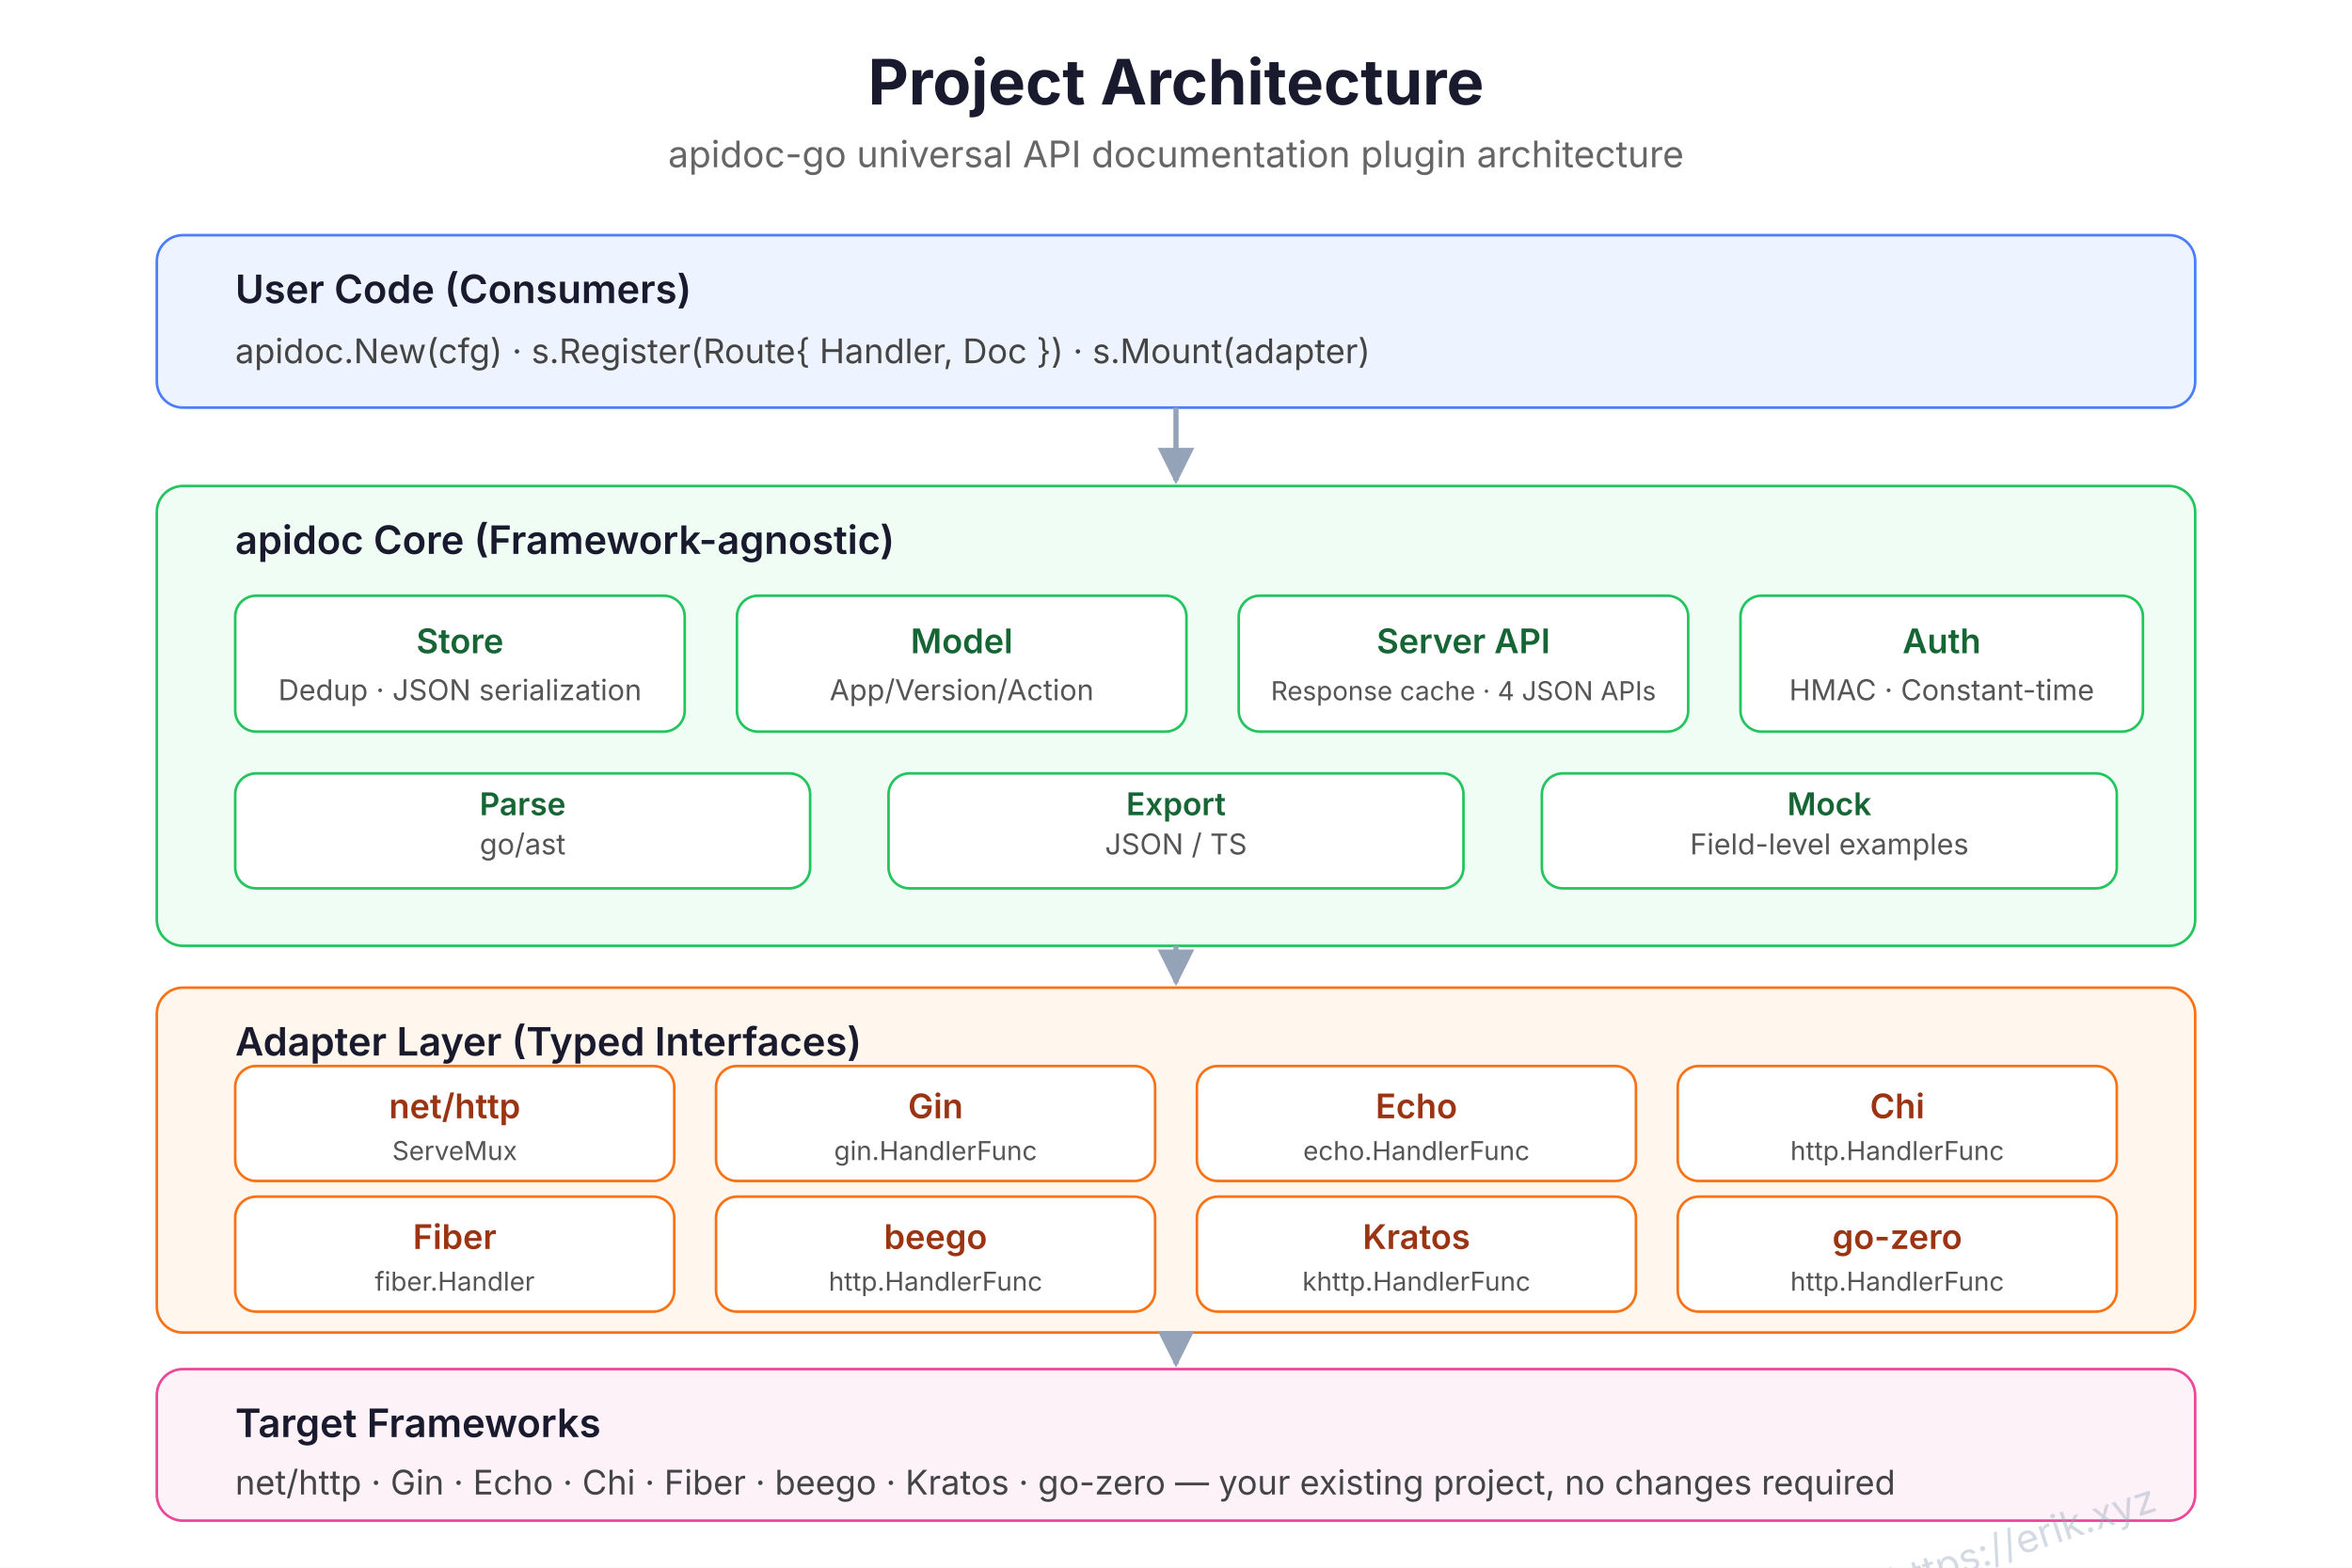
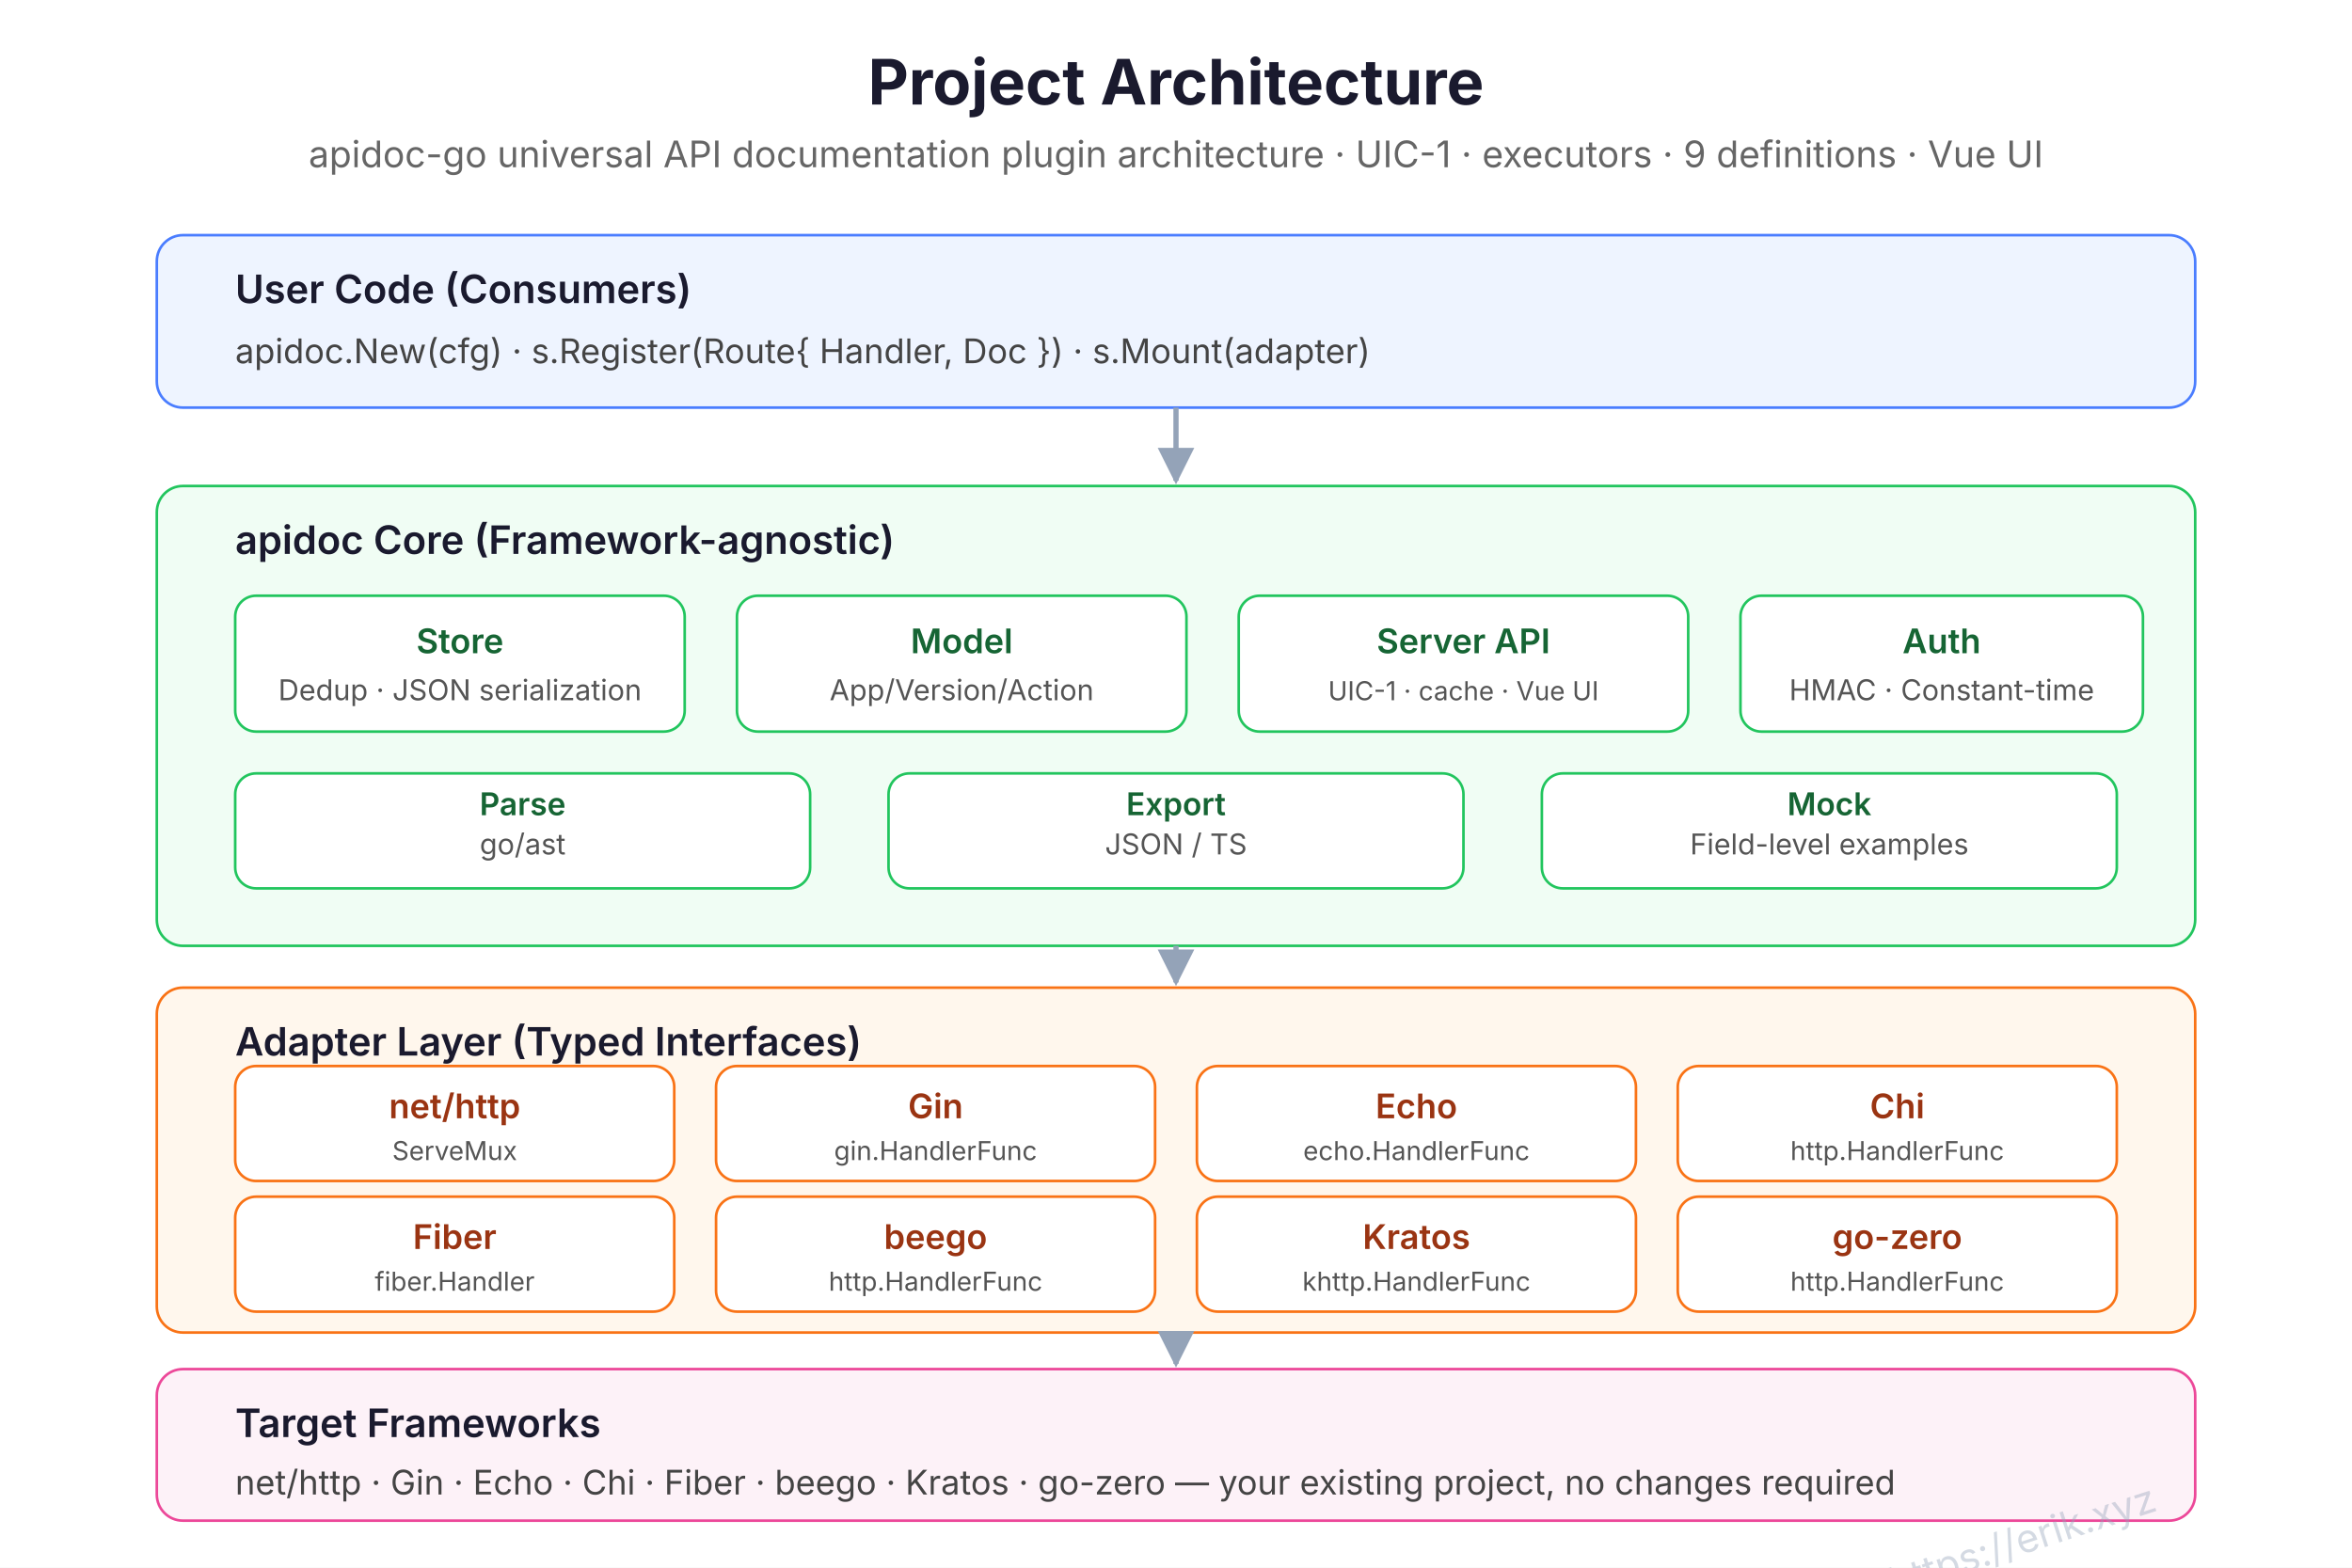
<svg xmlns="http://www.w3.org/2000/svg" viewBox="0 0 900 600" font-family="system-ui, -apple-system, 'Segoe UI', 'PingFang SC', sans-serif">
  <rect width="900" height="600" fill="#ffffff" />
  <text x="450" y="40" text-anchor="middle" font-size="24" font-weight="700" fill="#1a1a2e">Project Architecture</text>
-   <text x="450" y="64" text-anchor="middle" font-size="14" fill="#666">apidoc-go universal API documentation plugin architecture</text>
+   <text x="450" y="64" text-anchor="middle" font-size="14" fill="#666">apidoc-go universal API documentation plugin architecture · UIC-1 · executors · 9 definitions · Vue UI</text>
  <defs>
    <marker id="arrow" viewBox="0 0 10 10" refX="9" refY="5" markerWidth="7" markerHeight="7" orient="auto-start-reverse">
      <path d="M 0 0 L 10 5 L 0 10 z" fill="#94a3b8" />
    </marker>
  </defs>
  <rect x="60" y="90" width="780" height="66" rx="10" fill="#eef4ff" stroke="#4a7dff" />
  <text x="90" y="116" font-size="15" font-weight="600" fill="#1a1a2e">User Code (Consumers)</text>
  <text x="90" y="139" font-size="13" fill="#444">apidoc.New(cfg) · s.Register(Route{ Handler, Doc }) · s.Mount(adapter)</text>
  <rect x="60" y="186" width="780" height="176" rx="10" fill="#f0fdf4" stroke="#22c55e" />
  <text x="90" y="212" font-size="15" font-weight="600" fill="#1a1a2e">apidoc Core (Framework-agnostic)</text>
  <rect x="90" y="228" width="172" height="52" rx="8" fill="#ffffff" stroke="#22c55e" />
  <text x="176" y="250" text-anchor="middle" font-size="13" font-weight="600" fill="#166534">Store</text>
  <text x="176" y="268" text-anchor="middle" font-size="11" fill="#555">Dedup · JSON serialization</text>
  <rect x="282" y="228" width="172" height="52" rx="8" fill="#ffffff" stroke="#22c55e" />
  <text x="368" y="250" text-anchor="middle" font-size="13" font-weight="600" fill="#166534">Model</text>
  <text x="368" y="268" text-anchor="middle" font-size="11" fill="#555">App/Version/Action</text>
  <rect x="474" y="228" width="172" height="52" rx="8" fill="#ffffff" stroke="#22c55e" />
  <text x="560" y="250" text-anchor="middle" font-size="13" font-weight="600" fill="#166534">Server API</text>
-   <text x="560" y="268" text-anchor="middle" font-size="10" fill="#555">Response cache · 4 JSON APIs</text>
+   <text x="560" y="268" text-anchor="middle" font-size="10" fill="#555">UIC-1 · cache · Vue UI</text>
  <rect x="666" y="228" width="154" height="52" rx="8" fill="#ffffff" stroke="#22c55e" />
  <text x="743" y="250" text-anchor="middle" font-size="13" font-weight="600" fill="#166534">Auth</text>
  <text x="743" y="268" text-anchor="middle" font-size="11" fill="#555">HMAC · Constant-time</text>
  <rect x="90" y="296" width="220" height="44" rx="8" fill="#ffffff" stroke="#22c55e" />
  <text x="200" y="312" text-anchor="middle" font-size="12" font-weight="600" fill="#166534">Parse</text>
  <text x="200" y="327" text-anchor="middle" font-size="11" fill="#555">go/ast</text>
  <rect x="340" y="296" width="220" height="44" rx="8" fill="#ffffff" stroke="#22c55e" />
  <text x="450" y="312" text-anchor="middle" font-size="12" font-weight="600" fill="#166534">Export</text>
  <text x="450" y="327" text-anchor="middle" font-size="11" fill="#555">JSON / TS</text>
  <rect x="590" y="296" width="220" height="44" rx="8" fill="#ffffff" stroke="#22c55e" />
  <text x="700" y="312" text-anchor="middle" font-size="12" font-weight="600" fill="#166534">Mock</text>
  <text x="700" y="327" text-anchor="middle" font-size="11" fill="#555">Field-level examples</text>
  <rect x="60" y="378" width="780" height="132" rx="10" fill="#fff7ed" stroke="#f97316" />
  <text x="90" y="404" font-size="15" font-weight="600" fill="#1a1a2e">Adapter Layer (Typed Interfaces)</text>
  <rect x="90" y="408" width="168" height="44" rx="8" fill="#ffffff" stroke="#f97316" />
  <text x="174" y="428" text-anchor="middle" font-size="13" font-weight="600" fill="#9a3412">net/http</text>
  <text x="174" y="444" text-anchor="middle" font-size="10" fill="#555">ServeMux</text>
  <rect x="274" y="408" width="168" height="44" rx="8" fill="#ffffff" stroke="#f97316" />
  <text x="358" y="428" text-anchor="middle" font-size="13" font-weight="600" fill="#9a3412">Gin</text>
  <text x="358" y="444" text-anchor="middle" font-size="10" fill="#555">gin.HandlerFunc</text>
  <rect x="458" y="408" width="168" height="44" rx="8" fill="#ffffff" stroke="#f97316" />
  <text x="542" y="428" text-anchor="middle" font-size="13" font-weight="600" fill="#9a3412">Echo</text>
  <text x="542" y="444" text-anchor="middle" font-size="10" fill="#555">echo.HandlerFunc</text>
  <rect x="642" y="408" width="168" height="44" rx="8" fill="#ffffff" stroke="#f97316" />
  <text x="726" y="428" text-anchor="middle" font-size="13" font-weight="600" fill="#9a3412">Chi</text>
  <text x="726" y="444" text-anchor="middle" font-size="10" fill="#555">http.HandlerFunc</text>
  <rect x="90" y="458" width="168" height="44" rx="8" fill="#ffffff" stroke="#f97316" />
  <text x="174" y="478" text-anchor="middle" font-size="13" font-weight="600" fill="#9a3412">Fiber</text>
  <text x="174" y="494" text-anchor="middle" font-size="10" fill="#555">fiber.Handler</text>
  <rect x="274" y="458" width="168" height="44" rx="8" fill="#ffffff" stroke="#f97316" />
  <text x="358" y="478" text-anchor="middle" font-size="13" font-weight="600" fill="#9a3412">beego</text>
  <text x="358" y="494" text-anchor="middle" font-size="10" fill="#555">http.HandlerFunc</text>
  <rect x="458" y="458" width="168" height="44" rx="8" fill="#ffffff" stroke="#f97316" />
  <text x="542" y="478" text-anchor="middle" font-size="13" font-weight="600" fill="#9a3412">Kratos</text>
  <text x="542" y="494" text-anchor="middle" font-size="10" fill="#555">khttp.HandlerFunc</text>
  <rect x="642" y="458" width="168" height="44" rx="8" fill="#ffffff" stroke="#f97316" />
  <text x="726" y="478" text-anchor="middle" font-size="13" font-weight="600" fill="#9a3412">go-zero</text>
  <text x="726" y="494" text-anchor="middle" font-size="10" fill="#555">http.HandlerFunc</text>
  <rect x="60" y="524" width="780" height="58" rx="10" fill="#fdf2f8" stroke="#ec4899" />
  <text x="90" y="550" font-size="15" font-weight="600" fill="#1a1a2e">Target Frameworks</text>
  <text x="90" y="572" font-size="13" fill="#444">net/http · Gin · Echo · Chi · Fiber · beego · Kratos · go-zero — your existing project, no changes required</text>
  <line x1="450" y1="156" x2="450" y2="184" stroke="#94a3b8" stroke-width="2" marker-end="url(#arrow)" />
  <line x1="450" y1="362" x2="450" y2="376" stroke="#94a3b8" stroke-width="2" marker-end="url(#arrow)" />
  <line x1="450" y1="510" x2="450" y2="522" stroke="#94a3b8" stroke-width="2" marker-end="url(#arrow)" />
  <g opacity="0.4">
    <text x="826" y="578" font-size="15" fill="#94a3b8" text-anchor="end" transform="rotate(-18 826 578)">https://erik.xyz</text>
  </g>
</svg>
